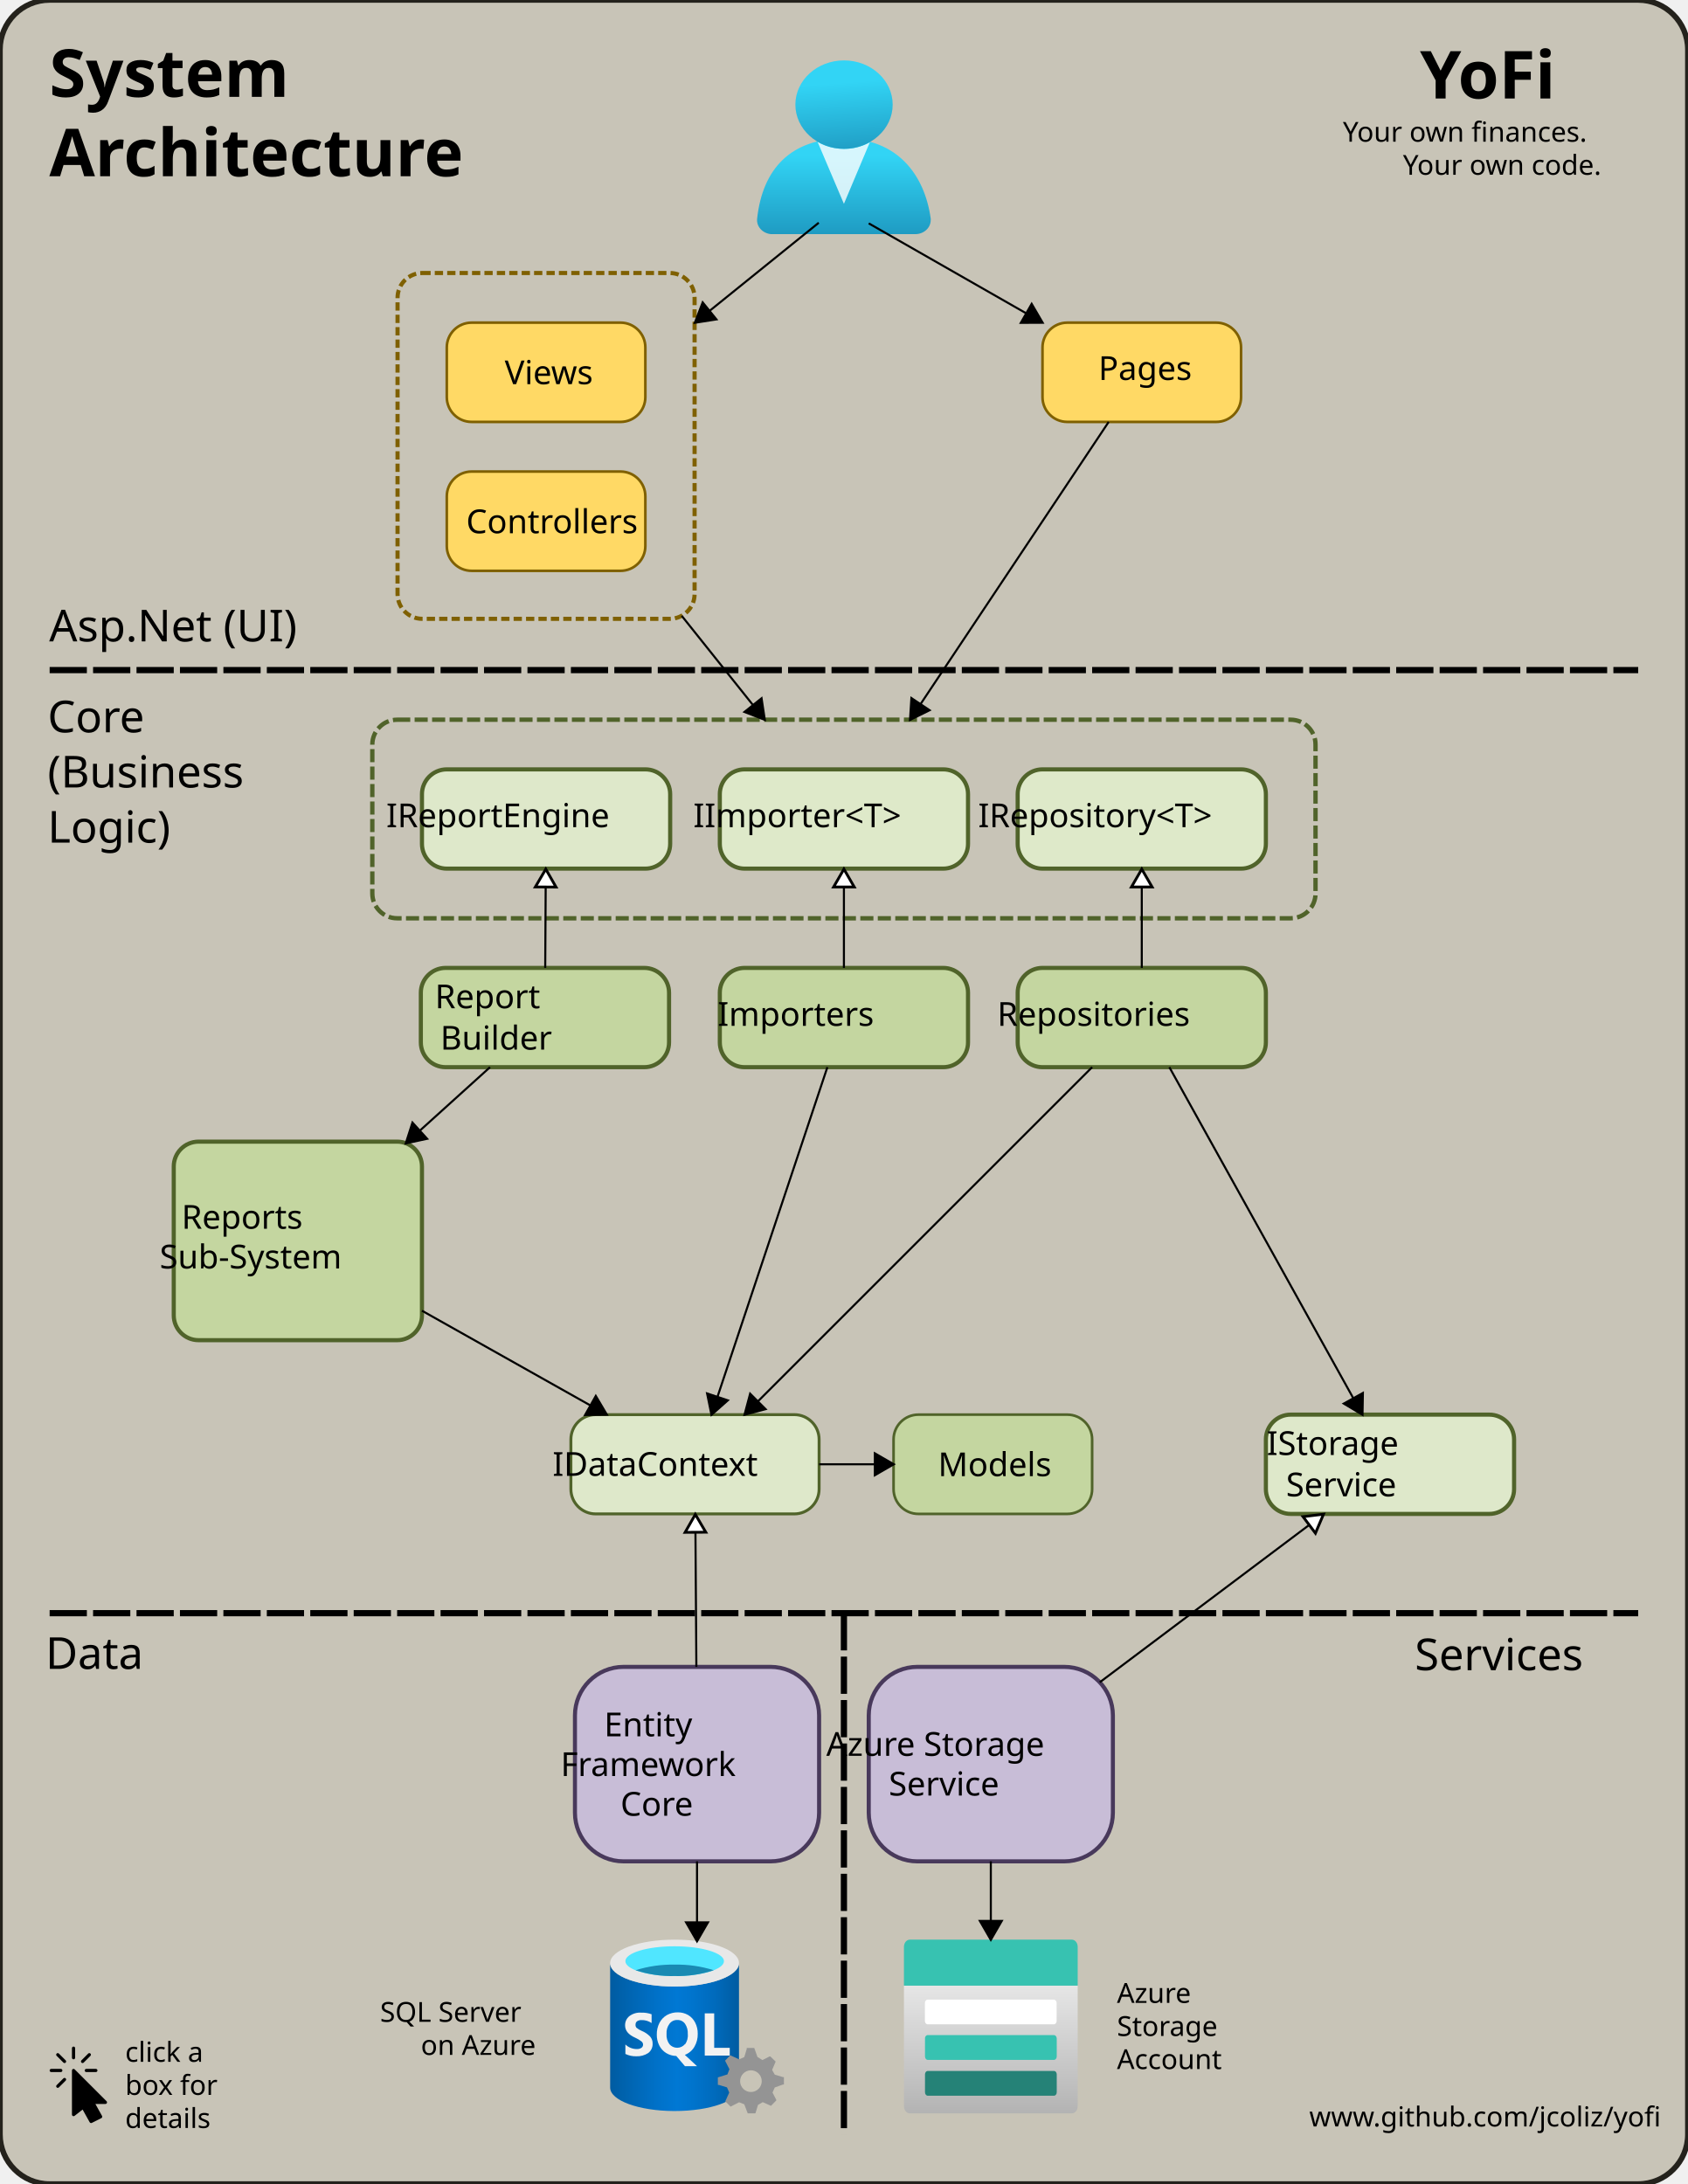
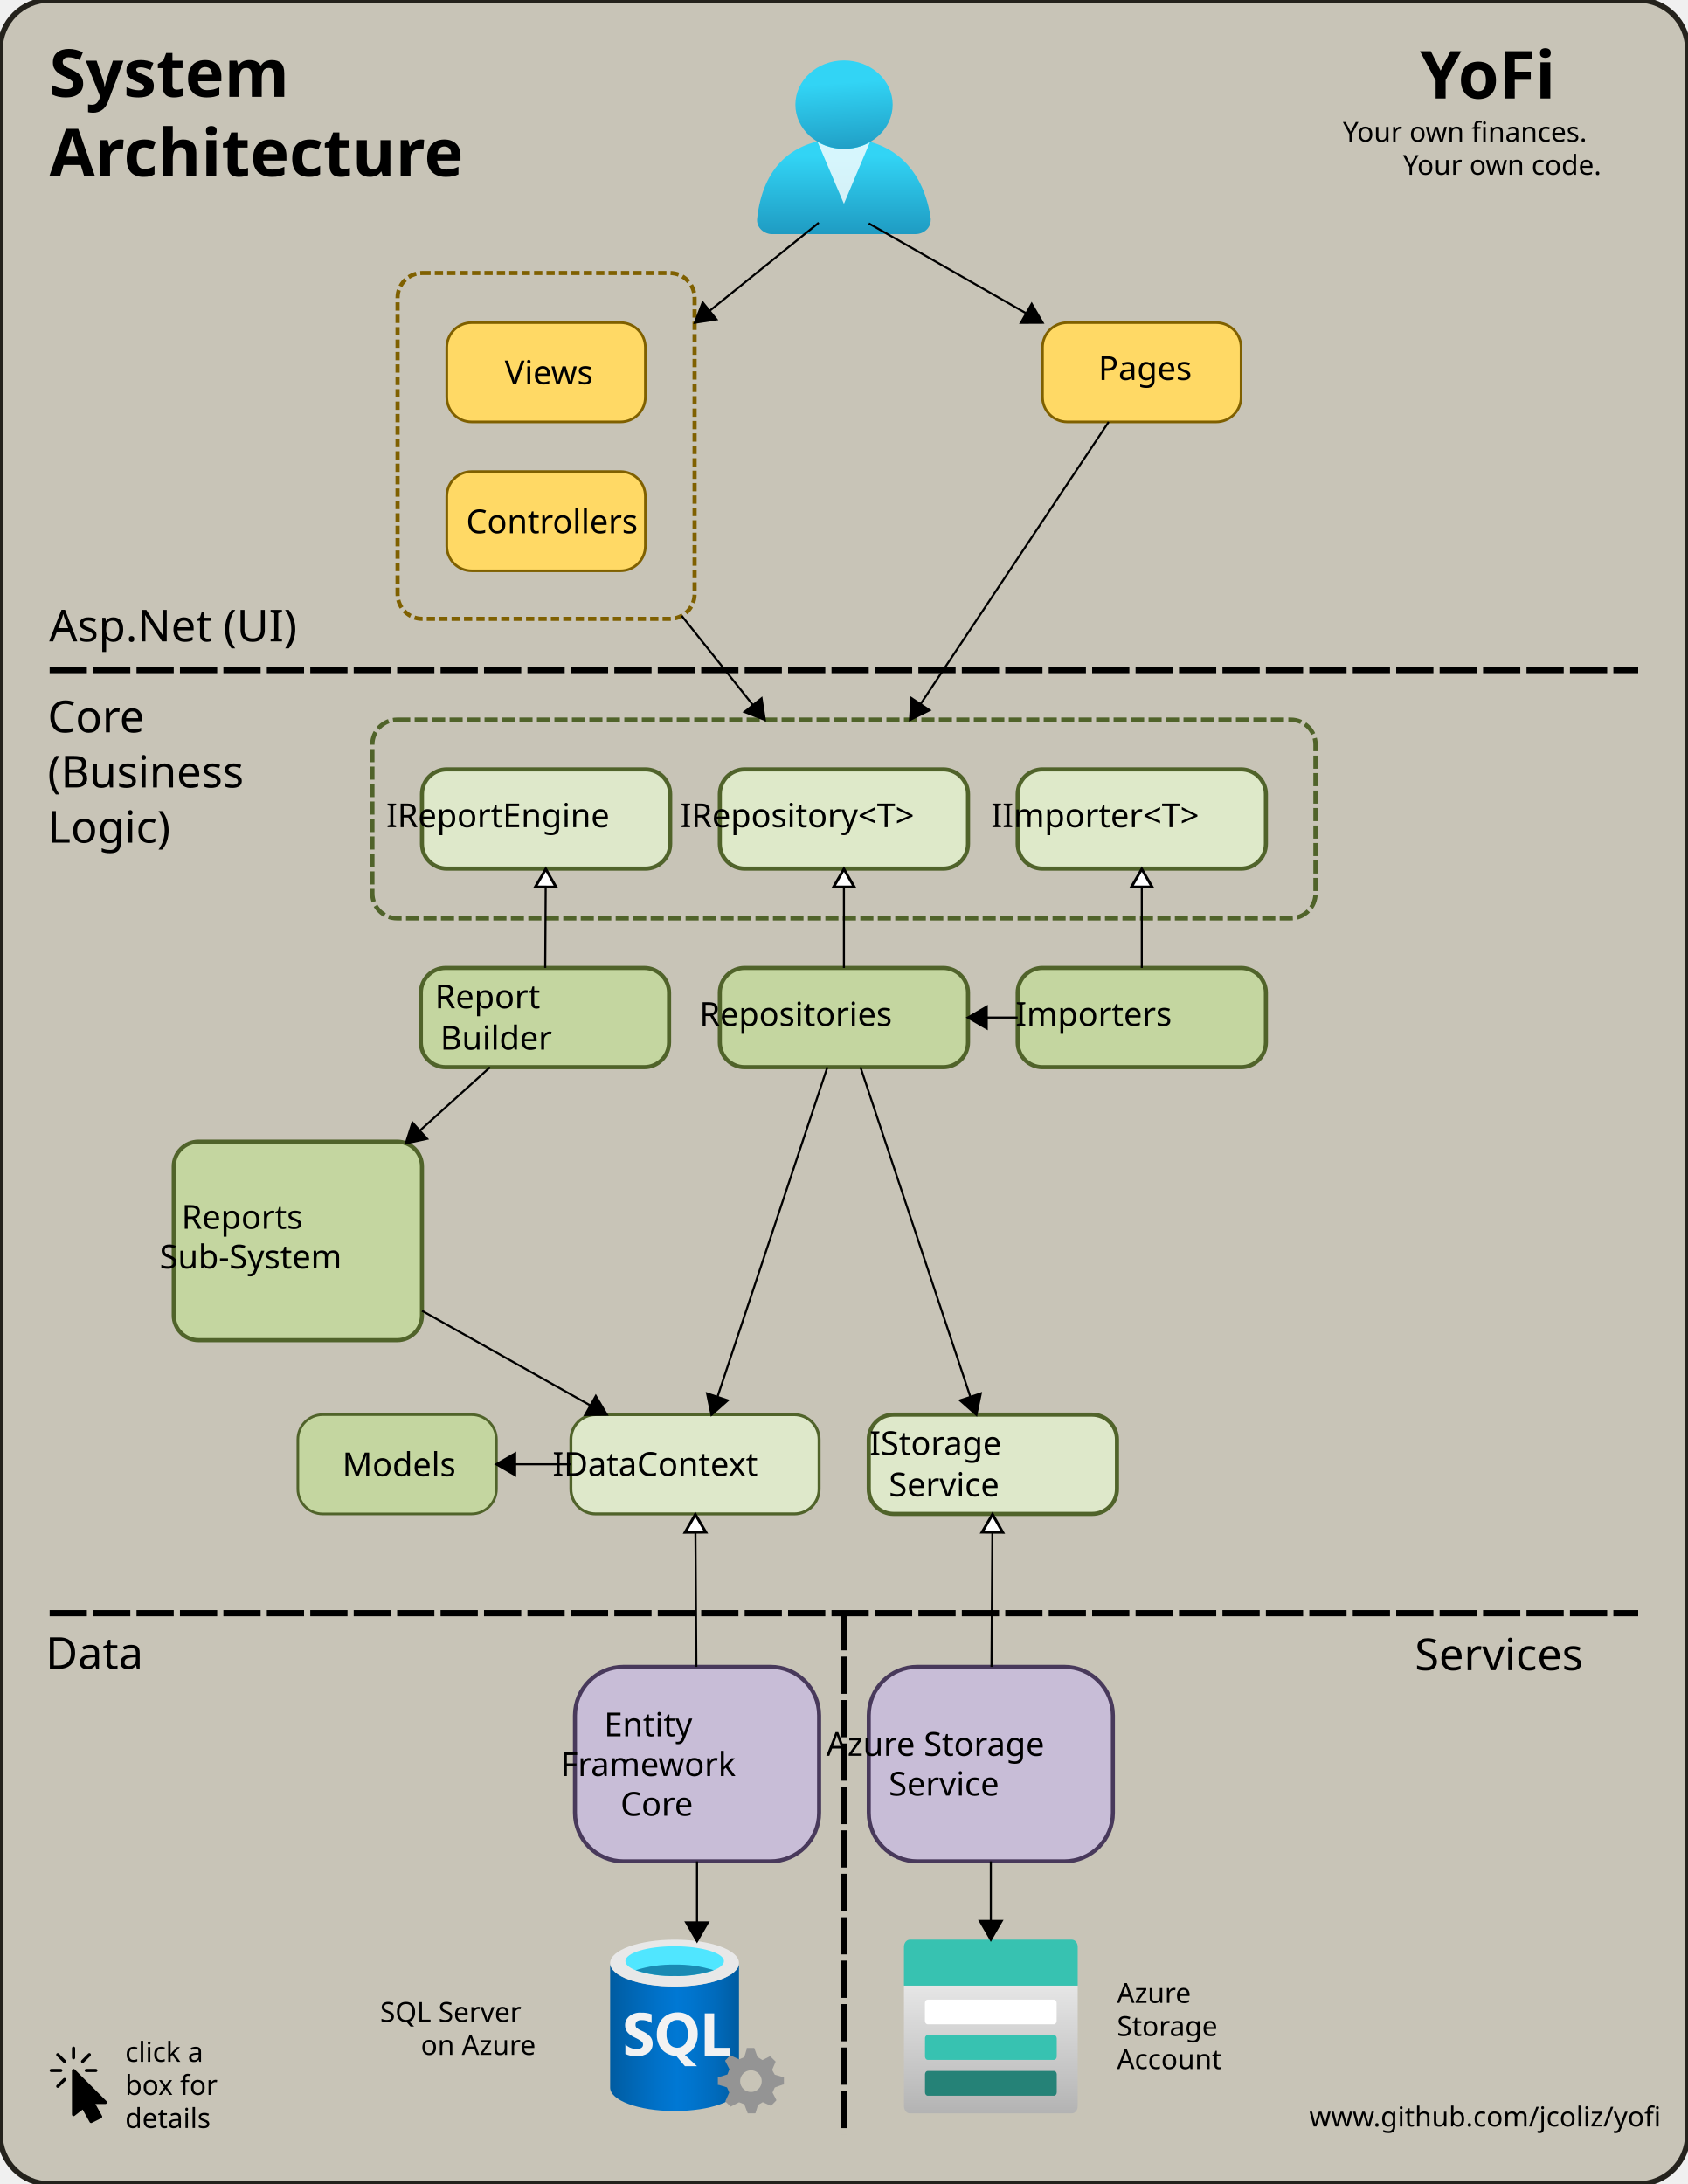
<svg xmlns="http://www.w3.org/2000/svg" xmlns:xlink="http://www.w3.org/1999/xlink" width="8.5in" height="11in" viewBox="0 0 816 1056" version="1.1" id="svg5">
  <defs id="defs2">
    <marker style="overflow:visible" id="Empty" refX="0.0" refY="0.0" orient="auto">
      <path transform="translate(-6,0)" style="fill-rule:nonzero;fill:white;stroke:black;stroke-width:1.0pt" d="M 5.77,0.0 L -2.88,5.0 L -2.88,-5.0 L 5.77,0.0 z " id="path1369" />
    </marker>
    <marker style="overflow:visible" id="Filled" refX="0.0" refY="0.0" orient="auto">
      <path transform="translate(-6,0)" style="fill-rule:nonzero;fill:black;stroke:black;stroke-width:1.0pt" d="M 5.77,0.0 L -2.88,5.0 L -2.88,-5.0 L 5.77,0.0 z " id="path14233" />
    </marker>
    <linearGradient id="b39dcf83-187e-4c64-98df-431bb60809d2" x1="0.5" y1="10.04" x2="13.18" y2="10.04" gradientUnits="userSpaceOnUse">
      <stop offset="0" stop-color="#005ba1" id="stop1956" />
      <stop offset="0.07" stop-color="#0060a9" id="stop1958" />
      <stop offset="0.36" stop-color="#0071c8" id="stop1960" />
      <stop offset="0.52" stop-color="#0078d4" id="stop1962" />
      <stop offset="0.64" stop-color="#0074cd" id="stop1964" />
      <stop offset="0.82" stop-color="#006abb" id="stop1966" />
      <stop offset="1" stop-color="#005ba1" id="stop1968" />
    </linearGradient>
    <linearGradient id="be92901b-ec33-4c65-adf1-9b0eed06d677" x1="9" y1="6.88" x2="9" y2="20.45" gradientUnits="userSpaceOnUse">
      <stop offset="0.22" stop-color="#32d4f5" id="stop2074" />
      <stop offset="1" stop-color="#198ab3" id="stop2076" />
    </linearGradient>
    <linearGradient id="b46fc246-25d8-4398-8779-1042e8cacae7" x1="8.61" y1="-0.4" x2="9.6" y2="11.92" gradientUnits="userSpaceOnUse">
      <stop offset="0.22" stop-color="#32d4f5" id="stop2079" />
      <stop offset="1" stop-color="#198ab3" id="stop2081" />
    </linearGradient>
    <linearGradient id="ad4c4f96-09aa-4f91-ba10-5cb8ad530f74" x1="9" y1="15.83" x2="9" y2="5.79" gradientUnits="userSpaceOnUse">
      <stop offset="0" stop-color="#b3b3b3" id="stop2108" />
      <stop offset="0.26" stop-color="#c1c1c1" id="stop2110" />
      <stop offset="1" stop-color="#e6e6e6" id="stop2112" />
    </linearGradient>
  </defs>
  <g id="layer1">
    <rect style="fill:#c8c4b7;stroke:#24221c;stroke-width:2.667;stroke-miterlimit:1;stroke-dasharray:none" id="rect1162" width="816" height="1056" x="0" y="0" ry="24" />
    <a id="a4199" xlink:href="https://github.com/jcoliz/yofi/tree/master/YoFi.AspNet/Core/Reports" target="_blank" xlink:title="Reports">
      <g id="g41311" transform="translate(-132,432)">
        <g id="g49443">
          <rect style="fill:#c4d6a0;fill-opacity:1;stroke:#50632a;stroke-width:2;stroke-linejoin:round;stroke-miterlimit:4;stroke-dasharray:none;stroke-opacity:1;image-rendering:auto" id="rect17533" width="120" height="96" x="216" y="120" ry="12" />
          <text xml:space="preserve" style="font-size:16px;line-height:1.2;font-family:'Segoe UI';-inkscape-font-specification:'Segoe UI, Normal';font-variant-ligatures:none" x="276.09" y="162.119" id="text30187">
            <tspan x="276.09" y="162.119" id="tspan30193" style="font-size:16px;text-align:center;text-anchor:middle">Reports</tspan>
            <tspan x="276.09" y="181.319" style="font-size:16px;text-align:center;text-anchor:middle" id="tspan47839">Sub-System</tspan>
          </text>
        </g>
      </g>
    </a>
    <a id="a3603" xlink:href="https://github.com/jcoliz/yofi/blob/master/YoFi.AspNet/Core/IDataContext.cs" target="_blank" xlink:title="IDataContext">
      <g id="g2550">
        <rect style="fill:#dee8ca;fill-opacity:1;stroke:#50632a;stroke-width:1.414;stroke-linejoin:round;stroke-miterlimit:4;stroke-dasharray:none;stroke-opacity:1;image-rendering:auto" id="rect33513" width="120" height="48" x="276" y="684" ry="12" />
        <text xml:space="preserve" style="font-size:16px;line-height:1.2;font-family:'Segoe UI';-inkscape-font-specification:'Segoe UI, Normal';font-variant-ligatures:none" x="335.473" y="713.602" id="text36245">
          <tspan x="335.473" y="713.602" id="tspan36247" style="font-size:16px;text-align:center;text-anchor:middle">IDataContext</tspan>
        </text>
      </g>
    </a>
-     <a id="a3801" xlink:href="https://github.com/jcoliz/yofi/tree/master/YoFi.AspNet/Core/Models" target="_blank" xlink:title="Models">
+     <a id="a3801" xlink:href="https://github.com/jcoliz/yofi/tree/master/YoFi.AspNet/Core/Models" target="_blank" xlink:title="Models" transform="translate(-288)">
      <g id="g39917" transform="translate(204,372)">
        <a id="a1084" xlink:title="Models" xlink:href="https://github.com/jcoliz/yofi/tree/master/YoFi.AspNet/Core/Models" target="_blank">
          <g id="g52223">
            <rect style="fill:#c4d6a0;fill-opacity:1;stroke:#50632a;stroke-width:1.265;stroke-linejoin:round;stroke-miterlimit:4;stroke-dasharray:none;stroke-opacity:1;image-rendering:auto" id="rect41161" height="48" x="228" y="312" width="96" ry="12" />
            <text xml:space="preserve" style="font-style:normal;font-variant:normal;font-weight:normal;font-stretch:normal;font-size:16px;line-height:1.2;font-family:'Segoe UI';-inkscape-font-specification:'Segoe UI, Normal';font-variant-ligatures:none;font-variant-caps:normal;font-variant-numeric:normal;font-variant-east-asian:normal" x="249.504" y="341.754" id="text41173">
              <tspan id="tspan41305" x="249.504" y="341.754">Models</tspan>
            </text>
          </g>
        </a>
      </g>
    </a>
-     <a id="a4402" xlink:href="https://github.com/jcoliz/yofi/tree/master/YoFi.AspNet/Core/Repositories" target="_blank" xlink:title="Repositories">
+     <a id="a4402" xlink:href="https://github.com/jcoliz/yofi/tree/master/YoFi.AspNet/Core/Repositories" target="_blank" xlink:title="Repositories" transform="translate(-144)">
      <g id="g3410">
        <rect style="fill:#c4d6a0;fill-opacity:1;stroke:#50632a;stroke-width:2;stroke-miterlimit:1;stroke-dasharray:none;stroke-opacity:1;paint-order:normal" id="rect38438" width="120" height="48" x="492" y="468" ry="12" />
        <g id="g38444" transform="translate(144.2969,228.043)">
          <text xml:space="preserve" style="font-size:16px;line-height:1.25;font-family:'Segoe UI';-inkscape-font-specification:'Segoe UI, Normal';font-variant-ligatures:none" x="407.305" y="267.965" id="text38442">
            <tspan id="tspan38440" x="407.305" y="267.965" style="font-size:16px;text-align:center;text-anchor:middle">Repositories</tspan>
          </text>
        </g>
      </g>
    </a>
-     <a id="a1737" xlink:href="https://github.com/jcoliz/yofi/tree/master/YoFi.AspNet/Core/Importers" target="_blank" xlink:title="Importers">
+     <a id="a1737" xlink:href="https://github.com/jcoliz/yofi/tree/master/YoFi.AspNet/Core/Importers" target="_blank" xlink:title="Importers" transform="translate(144)">
      <g id="g38456" transform="translate(0,228)">
        <rect style="fill:#c4d6a0;fill-opacity:1;stroke:#50632a;stroke-width:2;stroke-miterlimit:3;stroke-dasharray:none;stroke-opacity:1" id="rect38448" width="120" height="48" x="348" y="240" ry="12" />
        <g id="g38454" transform="translate(0.296875,0.04296875)">
          <text xml:space="preserve" style="font-size:16px;line-height:1.25;font-family:'Segoe UI';-inkscape-font-specification:'Segoe UI, Normal';font-variant-ligatures:none" x="407.305" y="267.965" id="text38452">
            <tspan id="tspan38450" x="407.305" y="267.965" style="font-size:16px;text-align:center;text-anchor:middle">Importers</tspan>
          </text>
        </g>
      </g>
    </a>
    <a id="a2160" xlink:href="https://github.com/jcoliz/yofi/blob/master/YoFi.AspNet/Core/Reports/ReportBuilder.cs" target="_blank" xlink:title="ReportBuilder">
      <g id="g46826" transform="translate(-0.54314,516)">
        <rect style="fill:#c4d6a0;fill-opacity:1;stroke:#50632a;stroke-width:2;stroke-miterlimit:3;stroke-dasharray:none;stroke-opacity:1" id="rect38458" width="120" height="48" x="204" y="-48" ry="12" />
        <g id="g38464" transform="translate(-143.9922,-296.457)">
          <text xml:space="preserve" style="font-size:16px;line-height:1.25;font-family:'Segoe UI';-inkscape-font-specification:'Segoe UI, Normal';font-variant-ligatures:none" x="407.305" y="267.965" id="text38462">
            <tspan id="tspan38460" x="407.305" y="267.965" style="font-size:16px;text-align:center;text-anchor:middle">Report</tspan>
            <tspan x="407.305" y="287.965" style="font-size:16px;text-align:center;text-anchor:middle" id="tspan38598">Builder</tspan>
          </text>
        </g>
      </g>
    </a>
    <rect style="fill:none;fill-opacity:1;stroke:#50632a;stroke-width:2.112;stroke-linecap:butt;stroke-miterlimit:3;stroke-dasharray:6.336, 2.112;stroke-dashoffset:0;stroke-opacity:1" id="rect42243" width="456" height="96" x="180" y="348" ry="12" />
    <a id="a3671" xlink:href="https://github.com/jcoliz/yofi/blob/master/YoFi.AspNet/Data/ApplicationDbContext.cs" target="_blank" xlink:title="ApplicationDBContext">
      <g id="g62308" transform="translate(-34.38596,-46.38593)">
        <rect style="fill:#c8bdd7;fill-opacity:1;stroke:#48395b;stroke-width:1.963;stroke-linejoin:round;stroke-miterlimit:4;stroke-dasharray:none;stroke-opacity:1;image-rendering:auto" id="rect44378" height="94.037" x="312.349" y="852.349" width="118.037" ry="23.509" />
        <text xml:space="preserve" style="font-style:normal;font-variant:normal;font-weight:normal;font-stretch:normal;font-size:16px;line-height:1.2;font-family:'Segoe UI';-inkscape-font-specification:'Segoe UI, Normal';font-variant-ligatures:none;font-variant-caps:normal;font-variant-numeric:normal;font-variant-east-asian:normal" x="370.641" y="885.921" id="text44382">
          <tspan id="tspan44380" x="370.641" y="885.921" style="text-align:center;text-anchor:middle">Entity</tspan>
          <tspan x="370.641" y="905.121" id="tspan59261" style="text-align:center;text-anchor:middle">Framework</tspan>
          <tspan x="370.641" y="924.321" id="tspan59263" style="text-align:center;text-anchor:middle">Core</tspan>
        </text>
      </g>
    </a>
    <g id="g2004" transform="matrix(4.912281,0,0,4.929577,292.5255,935.4367)">
      <path d="m 6.84,5.09 c -3.5,0 -6.34,-1 -6.34,-2.3 V 15 c 0,1.26 2.79,2.28 6.25,2.3 h 0.09 c 3.5,0 6.34,-1 6.34,-2.3 V 2.79 c 0,1.27 -2.84,2.3 -6.34,2.3 z" fill="url(#b39dcf83-187e-4c64-98df-431bb60809d2)" id="path1975" style="fill:url(#b39dcf83-187e-4c64-98df-431bb60809d2)" />
      <path d="m 13.18,2.79 c 0,1.27 -2.84,2.3 -6.34,2.3 -3.5,0 -6.34,-1.03 -6.34,-2.3 0,-1.27 2.84,-2.3 6.34,-2.3 3.5,0 6.34,1 6.34,2.3" fill="#e8e8e8" id="path1977" />
      <path d="M 11.7,2.6 C 11.7,3.41 9.52,4.06 6.84,4.06 4.16,4.06 2,3.41 2,2.6 2,1.79 4.16,1.14 6.84,1.14 9.52,1.14 11.7,1.8 11.7,2.6" fill="#50e6ff" id="path1979" />
      <path d="M 6.84,2.94 A 12,12 0 0 0 3,3.49 11.25,11.25 0 0 0 6.85,4.06 11.25,11.25 0 0 0 10.7,3.49 12,12 0 0 0 6.84,2.94 Z" fill="#198ab3" id="path1981" />
      <path d="M 10.74,11.1 V 7.72 H 9.81 v 4.14 h 2.46 V 11.1 Z M 3.59,9.43 A 1.92,1.92 0 0 1 3.08,9.12 0.44,0.44 0 0 1 3,8.8 0.38,0.38 0 0 1 3.16,8.49 0.72,0.72 0 0 1 3.58,8.38 a 1.67,1.67 0 0 1 1,0.29 V 7.81 A 2.67,2.67 0 0 0 3.58,7.65 1.74,1.74 0 0 0 2.38,8 1.13,1.13 0 0 0 1.97,8.9 c 0,0.51 0.32,0.91 1,1.21 A 2.9,2.9 0 0 1 3.58,10.47 0.4,0.4 0 0 1 3.74,10.79 0.38,0.38 0 0 1 3.58,11.1 0.75,0.75 0 0 1 3.13,11.22 1.6,1.6 0 0 1 2,10.77 V 11.7 A 2.29,2.29 0 0 0 3.07,11.93 2,2 0 0 0 4.25,11.61 1.1,1.1 0 0 0 4.68,10.69 1,1 0 0 0 4.43,9.99 2.42,2.42 0 0 0 3.59,9.43 Z M 8.79,11 A 2.4,2.4 0 0 0 9.12,9.73 2.32,2.32 0 0 0 8.87,8.63 1.81,1.81 0 0 0 8.17,7.88 2,2 0 0 0 7.17,7.62 2.18,2.18 0 0 0 6.08,7.89 1.87,1.87 0 0 0 5.35,8.66 2.41,2.41 0 0 0 5.09,9.81 a 2.26,2.26 0 0 0 0.24,1.05 1.83,1.83 0 0 0 0.68,0.75 2,2 0 0 0 1,0.29 l 0.85,1 H 9.05 L 7.85,11.79 A 1.81,1.81 0 0 0 8.79,11 Z M 7.86,10.74 a 1,1 0 0 1 -1.53,0 1.51,1.51 0 0 1 -0.28,-1 1.48,1.48 0 0 1 0.29,-1 0.92,0.92 0 0 1 0.78,-0.37 0.89,0.89 0 0 1 0.75,0.37 1.62,1.62 0 0 1 0.27,1 1.46,1.46 0 0 1 -0.28,1.03 z" fill="#f2f2f2" id="path1983" />
      <path d="m 14.81,17.49 0.24,-0.79 0.47,-0.27 0.81,0.36 0.52,-0.53 V 16.2 l -0.37,-0.71 0.22,-0.5 0.81,-0.29 h 0.09 v -0.73 h -0.1 l -0.8,-0.24 -0.26,-0.46 0.35,-0.82 -0.53,-0.51 H 16.2 L 15.49,12.3 15,12 14.68,11.11 h -0.74 v 0.11 l -0.24,0.79 -0.51,0.22 -0.87,-0.4 -0.51,0.53 0.05,0.1 0.38,0.74 -0.2,0.51 L 11.1,14 v 0.74 h 0.11 l 0.79,0.24 0.22,0.51 -0.39,0.86 0.53,0.52 0.09,-0.05 0.74,-0.38 0.51,0.2 0.34,0.89 h 0.73 z m -1.2,-2.36 a 1.064,1.064 0 1 1 1.49,-1.52 1.064,1.064 0 0 1 -1.49,1.52 z" fill="#949494" id="path1985" />
    </g>
    <g id="g2106" transform="matrix(5.135666,0,0,4.666667,361.779,29.20667)">
      <path d="m 15.72,18 a 1.45,1.45 0 0 0 1.45,-1.45 0.47,0.47 0 0 0 0,-0.17 C 16.59,11.81 14,8.09 9,8.09 c -5,0 -7.66,3.15 -8.17,8.3 A 1.46,1.46 0 0 0 2.14,18 Z" fill="url(#be92901b-ec33-4c65-adf1-9b0eed06d677)" id="path2088" style="fill:url(#be92901b-ec33-4c65-adf1-9b0eed06d677)" />
      <path d="M 9,9.17 A 4.59,4.59 0 0 1 6.52,8.44 L 9,14.86 11.44,8.48 A 4.53,4.53 0 0 1 9,9.17 Z" fill="#ffffff" opacity="0.8" id="path2090" />
      <circle cx="9.01" cy="4.58" r="4.58" fill="url(#b46fc246-25d8-4398-8779-1042e8cacae7)" id="circle2092" style="fill:url(#b46fc246-25d8-4398-8779-1042e8cacae7)" />
    </g>
    <text xml:space="preserve" style="font-size:32px;line-height:1.2;font-family:'Segoe UI';-inkscape-font-specification:'Segoe UI, Normal';font-variant-ligatures:none" x="23.844" y="46.823" id="text6317">
      <tspan id="tspan6315" x="23.844" y="46.823" style="font-style:normal;font-variant:normal;font-weight:bold;font-stretch:normal;font-size:32px;font-family:'Segoe UI';-inkscape-font-specification:'Segoe UI Bold'">System</tspan>
      <tspan x="23.844" y="85.223" id="tspan6319" style="font-style:normal;font-variant:normal;font-weight:bold;font-stretch:normal;font-size:32px;font-family:'Segoe UI';-inkscape-font-specification:'Segoe UI Bold'">Architecture</tspan>
    </text>
    <text xml:space="preserve" style="font-size:32px;line-height:1.2;font-family:'Segoe UI';-inkscape-font-specification:'Segoe UI, Normal';font-variant-ligatures:none" x="793.604" y="47.609" id="text17681">
      <tspan id="tspan17679" x="793.604" y="47.609" style="font-style:normal;font-variant:normal;font-weight:bold;font-stretch:normal;font-size:32px;font-family:'Segoe UI';-inkscape-font-specification:'Segoe UI Bold';text-align:end;text-anchor:end">YoFi</tspan>
    </text>
    <a id="a2803" xlink:href="https://github.com/jcoliz/yofi/tree/master/YoFi.AspNet/Pages" target="_blank" xlink:title="Pages">
      <g id="g36626" transform="translate(5e-6,-12)">
        <rect style="fill:#ffd965;fill-opacity:1;stroke:#7f6000;stroke-width:1.265;stroke-linejoin:round;stroke-miterlimit:4;stroke-dasharray:none;stroke-opacity:1;image-rendering:auto" id="rect21314" height="48" x="504" y="168" width="96" ry="12" />
        <text xml:space="preserve" style="font-style:normal;font-variant:normal;font-weight:normal;font-stretch:normal;font-size:16px;line-height:1.2;font-family:'Segoe UI';-inkscape-font-specification:'Segoe UI, Normal';font-variant-ligatures:none;font-variant-caps:normal;font-variant-numeric:normal;font-variant-east-asian:normal" x="531.035" y="195.719" id="text21265-6">
          <tspan id="tspan21263-7" x="531.035" y="195.719">Pages</tspan>
        </text>
      </g>
    </a>
-     <a id="a1526" xlink:href="https://github.com/jcoliz/yofi/blob/master/YoFi.AspNet/Core/IStorageService.cs" target="_blank" xlink:title="IStorageService">
+     <a id="a1526" xlink:href="https://github.com/jcoliz/yofi/blob/master/YoFi.AspNet/Core/IStorageService.cs" target="_blank" xlink:title="IStorageService" transform="translate(-192)">
      <g id="g1115">
        <rect style="fill:#dee8ca;fill-opacity:1;stroke:#50632a;stroke-width:2;stroke-miterlimit:3;stroke-dasharray:none;stroke-opacity:1" id="rect49832" width="120" height="48" x="612" y="684" ry="12" />
        <g id="g49840" transform="translate(264.0078,435.543)">
          <text xml:space="preserve" style="font-size:16px;line-height:1.25;font-family:'Segoe UI';-inkscape-font-specification:'Segoe UI, Normal';font-variant-ligatures:none" x="407.305" y="267.965" id="text49838">
            <tspan x="407.305" y="267.965" style="font-size:16px;text-align:center;text-anchor:middle" id="tspan49836">IStorage</tspan>
            <tspan x="407.305" y="287.965" style="font-size:16px;text-align:center;text-anchor:middle" id="tspan56932">Service</tspan>
          </text>
        </g>
      </g>
    </a>
    <g id="g2141" transform="matrix(4.941177,0,0,6.144843,434.5478,924.5179)">
      <path d="m 0.5,5.79 h 17 v 9.48 a 0.57,0.57 0 0 1 -0.57,0.57 H 1.07 A 0.57,0.57 0 0 1 0.5,15.27 Z" fill="url(#ad4c4f96-09aa-4f91-ba10-5cb8ad530f74)" id="path2119" style="fill:url(#ad4c4f96-09aa-4f91-ba10-5cb8ad530f74)" />
      <path d="M 1.07,2.17 H 16.93 A 0.57,0.57 0 0 1 17.5,2.74 V 5.79 H 0.5 V 2.73 A 0.57,0.57 0 0 1 1.07,2.17 Z" fill="#37c2b1" id="path2121" />
      <path d="m 2.81,6.89 h 12.37 a 0.27,0.27 0 0 1 0.26,0.27 v 1.4 A 0.27,0.27 0 0 1 15.18,8.83 H 2.81 A 0.27,0.27 0 0 1 2.55,8.56 V 7.16 A 0.27,0.27 0 0 1 2.81,6.89 Z" fill="#ffffff" id="path2123" />
      <path d="m 2.82,9.68 h 12.37 a 0.27,0.27 0 0 1 0.26,0.27 v 1.41 a 0.27,0.27 0 0 1 -0.26,0.27 H 2.82 A 0.27,0.27 0 0 1 2.56,11.36 V 10 A 0.27,0.27 0 0 1 2.82,9.68 Z" fill="#37c2b1" id="path2125" />
      <path d="m 2.82,12.5 h 12.37 a 0.27,0.27 0 0 1 0.26,0.27 v 1.41 a 0.27,0.27 0 0 1 -0.26,0.27 H 2.82 A 0.27,0.27 0 0 1 2.56,14.18 V 12.77 A 0.27,0.27 0 0 1 2.82,12.5 Z" fill="#258277" id="path2127" />
    </g>
    <a id="a3451" xlink:href="https://github.com/jcoliz/yofi/blob/master/YoFi.AspNet/Services/AzureStorageService.cs" target="_blank" xlink:title="AzureStorageService">
      <g id="g62320" transform="translate(107.6509,-46.38593)">
        <g id="g65519">
          <rect style="fill:#c8bdd7;fill-opacity:1;stroke:#48395b;stroke-width:1.963;stroke-linejoin:round;stroke-miterlimit:4;stroke-dasharray:none;stroke-opacity:1;image-rendering:auto" id="rect62310" height="94.037" x="312.349" y="852.349" width="118.037" ry="23.509" />
          <text xml:space="preserve" style="font-style:normal;font-variant:normal;font-weight:normal;font-stretch:normal;font-size:16px;line-height:1.2;font-family:'Segoe UI';-inkscape-font-specification:'Segoe UI, Normal';font-variant-ligatures:none;font-variant-caps:normal;font-variant-numeric:normal;font-variant-east-asian:normal" x="371.602" y="895.369" id="text62318">
            <tspan x="371.602" y="895.369" id="tspan62316" style="text-align:center;text-anchor:middle">Azure Storage</tspan>
            <tspan x="371.602" y="914.569" style="text-align:center;text-anchor:middle" id="tspan63213">Service</tspan>
          </text>
        </g>
      </g>
    </a>
    <g id="g97786" transform="translate(-12,-48)">
      <a id="a3234" xlink:href="https://github.com/jcoliz/yofi/tree/master/YoFi.AspNet/Views" target="_blank" xlink:title="Views">
        <g id="g36631" transform="translate(12,36)">
          <rect style="fill:#ffd965;fill-opacity:1;stroke:#7f6000;stroke-width:1.265;stroke-linejoin:round;stroke-miterlimit:4;stroke-dasharray:none;stroke-opacity:1;image-rendering:auto" id="rect21261" height="48" x="216" y="168" width="96" ry="12" />
          <text xml:space="preserve" style="font-style:normal;font-variant:normal;font-weight:normal;font-stretch:normal;font-size:16px;line-height:1.2;font-family:'Segoe UI';-inkscape-font-specification:'Segoe UI, Normal';font-variant-ligatures:none;font-variant-caps:normal;font-variant-numeric:normal;font-variant-east-asian:normal" x="244" y="197.754" id="text21265">
            <tspan id="tspan21263" x="244" y="197.754">Views</tspan>
          </text>
        </g>
      </a>
      <a id="a3018" xlink:href="https://github.com/jcoliz/yofi/tree/master/YoFi.AspNet/Controllers" target="_blank" xlink:title="Controllers">
        <g id="g36636" transform="translate(12,36)">
          <rect style="fill:#ffd965;fill-opacity:1;stroke:#7f6000;stroke-width:1.265;stroke-linejoin:round;stroke-miterlimit:4;stroke-dasharray:none;stroke-opacity:1;image-rendering:auto" id="rect21308" height="48" x="216" y="240" width="96" ry="12" />
          <text xml:space="preserve" style="font-style:normal;font-variant:normal;font-weight:normal;font-stretch:normal;font-size:16px;line-height:1.2;font-family:'Segoe UI';-inkscape-font-specification:'Segoe UI, Normal';font-variant-ligatures:none;font-variant-caps:normal;font-variant-numeric:normal;font-variant-east-asian:normal" x="225.387" y="269.828" id="text21312">
            <tspan id="tspan21310" x="225.387" y="269.828">Controllers</tspan>
          </text>
        </g>
      </a>
      <rect style="fill:none;fill-opacity:1;stroke:#7f6000;stroke-width:2;stroke-linejoin:round;stroke-miterlimit:4;stroke-dasharray:4, 2;stroke-dashoffset:0;stroke-opacity:1;image-rendering:auto" id="rect21308-1" height="167.215" x="204.197" y="180" width="143.608" ry="12" />
    </g>
    <path style="fill:none;stroke:#000000;stroke-width:3;stroke-linecap:butt;stroke-linejoin:miter;stroke-miterlimit:4;stroke-dasharray:18, 3;stroke-dashoffset:0;stroke-opacity:1" d="M 24,324 H 792" id="path74220" />
    <path style="fill:none;stroke:#000000;stroke-width:3;stroke-linecap:butt;stroke-linejoin:miter;stroke-miterlimit:4;stroke-dasharray:18,3;stroke-dashoffset:0;stroke-opacity:1" d="M 24,780 H 792" id="path74400" />
    <path style="fill:none;stroke:#000000;stroke-width:3;stroke-linecap:butt;stroke-linejoin:miter;stroke-miterlimit:4;stroke-dasharray:18,3;stroke-dashoffset:0;stroke-opacity:1" d="m 408,780 v 252" id="path74400-3" />
    <text xml:space="preserve" style="font-size:21.335px;line-height:1.25;font-family:'Segoe UI';-inkscape-font-specification:'Segoe UI, Normal';font-variant-ligatures:none;stroke-width:1" x="23.769" y="310.158" id="text80498" transform="scale(1.000067,0.9999328)">
      <tspan id="tspan80496" x="23.769" y="310.158" style="font-size:21.335px;stroke-width:1">Asp.Net (UI)</tspan>
    </text>
    <text xml:space="preserve" style="font-size:21.335px;line-height:1.25;font-family:'Segoe UI';-inkscape-font-specification:'Segoe UI, Normal';font-variant-ligatures:none;stroke-width:1" x="23.019" y="354.117" id="text84068" transform="scale(1.000067,0.9999328)">
      <tspan id="tspan84066" x="23.019" y="354.117" style="font-size:21.335px;stroke-width:1">Core</tspan>
      <tspan x="23.019" y="380.786" style="font-size:21.335px;stroke-width:1" id="tspan2083">(Business</tspan>
      <tspan x="23.019" y="407.454" style="font-size:21.335px;stroke-width:1" id="tspan2085">Logic)</tspan>
    </text>
    <text xml:space="preserve" style="font-size:21.335px;line-height:1.25;font-family:'Segoe UI';-inkscape-font-specification:'Segoe UI, Normal';font-variant-ligatures:none;stroke-width:1" x="22.04" y="806.992" id="text84068-8" transform="scale(1.000067,0.9999328)">
      <tspan id="tspan84066-7" x="22.04" y="806.992" style="font-size:21.335px;stroke-width:1">Data</tspan>
    </text>
    <text xml:space="preserve" style="font-size:21.335px;line-height:1.25;font-family:'Segoe UI';-inkscape-font-specification:'Segoe UI, Normal';font-variant-ligatures:none;stroke-width:1" x="793.066" y="807.617" id="text84068-8-9" transform="scale(1.000067,0.9999328)">
      <tspan id="tspan84066-7-9" x="793.066" y="807.617" style="font-size:21.335px;text-align:end;text-anchor:end;stroke-width:1">Services</tspan>
    </text>
    <path style="fill:none;fill-rule:evenodd;stroke:#000000;stroke-width:1;stroke-linecap:butt;stroke-linejoin:miter;stroke-miterlimit:4;stroke-dasharray:none;stroke-opacity:1;marker-end:url(#Filled)" d="M 395.828,107.702 336,156" id="path1071" />
    <path style="fill:none;fill-rule:evenodd;stroke:#000000;stroke-width:1;stroke-linecap:butt;stroke-linejoin:miter;stroke-miterlimit:4;stroke-dasharray:none;stroke-opacity:1;marker-end:url(#Filled)" d="m 420,108 84,48" id="path1444" />
    <text xml:space="preserve" style="font-size:13.333px;line-height:1.2;font-family:'Segoe UI';-inkscape-font-specification:'Segoe UI, Normal';font-variant-ligatures:none;text-align:end;text-anchor:end" x="791.5" y="68.5" id="text4438">
      <tspan id="tspan4436" x="791.5" y="68.5" style="font-size:13.333px">Your own finances.</tspan>
      <tspan x="791.5" y="84.5" id="tspan4440" style="font-size:13.333px">Your own code.</tspan>
    </text>
    <text xml:space="preserve" style="font-size:13.333px;line-height:1.2;font-family:'Segoe UI';-inkscape-font-specification:'Segoe UI, Normal';font-variant-ligatures:none;text-align:end;text-anchor:end" x="632.993" y="1028.181" id="text11956">
      <tspan x="632.993" y="1028.181" style="text-align:start;text-anchor:start" id="tspan16170">www.github.com/jcoliz/yofi</tspan>
    </text>
    <a id="a1948" xlink:href="https://github.com/jcoliz/yofi/blob/master/YoFi.AspNet/Core/Reports/IReportEngine.cs" target="_blank" xlink:title="IReportEngine">
      <g id="g5962">
        <rect style="fill:#dee8ca;fill-opacity:1;stroke:#50632a;stroke-width:2;stroke-miterlimit:3;stroke-dasharray:none;stroke-opacity:1" id="rect3067" width="120" height="48" x="204" y="372" ry="12" />
        <g id="g3075" transform="translate(-143.7188,132)">
          <text xml:space="preserve" style="font-size:16px;line-height:1.25;font-family:'Segoe UI';-inkscape-font-specification:'Segoe UI, Normal';font-variant-ligatures:none" x="407.305" y="267.965" id="text3073">
            <tspan x="407.305" y="267.965" style="font-size:16px;text-align:center;text-anchor:middle" id="tspan3071">IReportEngine</tspan>
          </text>
        </g>
      </g>
    </a>
-     <a id="a2588" xlink:href="https://github.com/jcoliz/yofi/blob/master/YoFi.AspNet/Core/Repositories/IRepository.cs" target="_blank" xlink:title="IRepository(T)">
+     <a id="a2588" xlink:href="https://github.com/jcoliz/yofi/blob/master/YoFi.AspNet/Core/Repositories/IRepository.cs" target="_blank" xlink:title="IRepository(T)" transform="translate(-144)">
      <g id="g5453">
        <rect style="fill:#dee9c9;fill-opacity:1;stroke:#50632a;stroke-width:2;stroke-miterlimit:3;stroke-dasharray:none;stroke-opacity:1" id="rect3561" width="120" height="48" x="492" y="372" ry="12" />
        <g id="g3567" transform="translate(145.0117,132)">
          <text xml:space="preserve" style="font-size:16px;line-height:1.25;font-family:'Segoe UI';-inkscape-font-specification:'Segoe UI, Normal';font-variant-ligatures:none" x="407.305" y="267.965" id="text3565">
            <tspan x="407.305" y="267.965" style="font-size:16px;text-align:center;text-anchor:middle" id="tspan3563">IRepository&lt;T&gt;</tspan>
          </text>
        </g>
      </g>
    </a>
-     <a id="a2374" xlink:href="https://github.com/jcoliz/yofi/blob/master/YoFi.AspNet/Core/Importers/IImporter.cs" target="_blank" xlink:title="IImporter(T)">
+     <a id="a2374" xlink:href="https://github.com/jcoliz/yofi/blob/master/YoFi.AspNet/Core/Importers/IImporter.cs" target="_blank" xlink:title="IImporter(T)" transform="translate(144)">
      <g id="g5956">
        <rect style="fill:#dee9c9;fill-opacity:1;stroke:#50632a;stroke-width:2;stroke-miterlimit:3;stroke-dasharray:none;stroke-opacity:1" id="rect7439" width="120" height="48" x="348" y="372" ry="12" />
        <g id="g7445" transform="translate(1.011719,132)">
          <text xml:space="preserve" style="font-size:16px;line-height:1.25;font-family:'Segoe UI';-inkscape-font-specification:'Segoe UI, Normal';font-variant-ligatures:none" x="407.305" y="267.965" id="text7443">
            <tspan x="407.305" y="267.965" style="font-size:16px;text-align:center;text-anchor:middle" id="tspan7441">IImporter&lt;T&gt;</tspan>
          </text>
        </g>
      </g>
    </a>
    <text xml:space="preserve" style="font-size:13.333px;line-height:1.2;font-family:'Segoe UI';-inkscape-font-specification:'Segoe UI, Normal';font-variant-ligatures:none;text-align:end;text-anchor:end" x="276.349" y="977.581" id="text24864">
      <tspan id="tspan24862" x="276.349" y="977.581">SQL Server</tspan>
      <tspan x="276.349" y="993.581" id="tspan24866">on Azure</tspan>
    </text>
    <text xml:space="preserve" style="font-size:13.333px;line-height:1.2;font-family:'Segoe UI';-inkscape-font-specification:'Segoe UI, Normal';font-variant-ligatures:none" x="540" y="968.418" id="text30318">
      <tspan id="tspan30316" x="540" y="968.418">Azure</tspan>
      <tspan x="540" y="984.418" id="tspan30320">Storage</tspan>
      <tspan x="540" y="1000.418" id="tspan30322">Account</tspan>
    </text>
    <path style="fill:none;fill-rule:evenodd;stroke:#000000;stroke-width:1;stroke-linecap:butt;stroke-linejoin:miter;stroke-miterlimit:4;stroke-dasharray:none;stroke-opacity:1;marker-end:url(#Filled)" d="M 204,633.75 293.333,684" id="path1566" />
    <path style="fill:none;fill-rule:evenodd;stroke:#000000;stroke-width:1px;stroke-linecap:butt;stroke-linejoin:miter;stroke-opacity:1;marker-end:url(#Filled)" d="m 236.911,516 -40.667,36.767" id="path2011" />
-     <path style="fill:none;fill-rule:evenodd;stroke:#000000;stroke-width:1;stroke-linecap:butt;stroke-linejoin:miter;stroke-miterlimit:4;stroke-dasharray:none;stroke-opacity:1;marker-end:url(#Filled)" d="M 400,516 344,684" id="path2195" />
-     <path style="fill:none;fill-rule:evenodd;stroke:#000000;stroke-width:1px;stroke-linecap:butt;stroke-linejoin:miter;stroke-opacity:1;marker-end:url(#Filled)" d="m 565.333,516 93.333,168" id="path4789" />
-     <path style="fill:none;fill-rule:evenodd;stroke:#000000;stroke-width:1px;stroke-linecap:butt;stroke-linejoin:miter;stroke-opacity:1;marker-end:url(#Empty)" d="M 552,468 V 420" id="path5673" />
-     <path style="fill:none;fill-rule:evenodd;stroke:#000000;stroke-width:1px;stroke-linecap:butt;stroke-linejoin:miter;stroke-opacity:1;marker-end:url(#Empty)" d="M 408,468 V 420" id="path6146" />
+     <path style="fill:none;fill-rule:evenodd;stroke:#000000;stroke-width:1px;stroke-linecap:butt;stroke-linejoin:miter;stroke-opacity:1;marker-end:url(#Empty)" d="M 408,468 V 420" id="path5673" />
+     <path style="fill:none;fill-rule:evenodd;stroke:#000000;stroke-width:1px;stroke-linecap:butt;stroke-linejoin:miter;stroke-opacity:1;marker-end:url(#Empty)" d="M 552,468 V 420" id="path6146" />
    <path style="fill:none;fill-rule:evenodd;stroke:#000000;stroke-width:1px;stroke-linecap:butt;stroke-linejoin:miter;stroke-opacity:1;marker-end:url(#Empty)" d="m 263.593,468 0.272,-48" id="path6148" />
    <path style="fill:none;fill-rule:evenodd;stroke:#000000;stroke-width:1px;stroke-linecap:butt;stroke-linejoin:miter;stroke-opacity:1;marker-end:url(#Filled)" d="M 536.001,204 440.008,348" id="path6568" />
    <path style="fill:none;fill-rule:evenodd;stroke:#000000;stroke-width:1px;stroke-linecap:butt;stroke-linejoin:miter;stroke-opacity:1;marker-end:url(#Filled)" d="M 329.574,297.749 369.691,348" id="path7226" />
    <path style="fill:none;fill-rule:evenodd;stroke:#000000;stroke-width:1px;stroke-linecap:butt;stroke-linejoin:miter;stroke-opacity:1;marker-end:url(#Empty)" d="M 336.663,805.963 336.162,732" id="path7787" />
-     <path style="fill:none;fill-rule:evenodd;stroke:#000000;stroke-width:1px;stroke-linecap:butt;stroke-linejoin:miter;stroke-opacity:1;marker-end:url(#Filled)" d="m 396,708 h 36" id="path7789" />
-     <path style="fill:none;fill-rule:evenodd;stroke:#000000;stroke-width:1px;stroke-linecap:butt;stroke-linejoin:miter;stroke-opacity:1;marker-end:url(#Empty)" d="M 531.71,813.396 640.054,732" id="path7791" />
+     <path style="fill:none;fill-rule:evenodd;stroke:#000000;stroke-width:1px;stroke-linecap:butt;stroke-linejoin:miter;stroke-opacity:1;marker-end:url(#Filled)" d="M 276,708 H 240" id="path7789" />
    <path style="fill:none;fill-rule:evenodd;stroke:#000000;stroke-width:1px;stroke-linecap:butt;stroke-linejoin:miter;stroke-opacity:1;marker-end:url(#Filled)" d="m 479.018,900 0,37.852" id="path8380" />
    <path style="fill:none;fill-rule:evenodd;stroke:#000000;stroke-width:1px;stroke-linecap:butt;stroke-linejoin:miter;stroke-opacity:1;marker-end:url(#Filled)" d="m 336.982,900 0,38.544" id="path8767" />
    <g id="g7789" transform="translate(-8.05574)">
      <text xml:space="preserve" style="font-size:13.333px;line-height:1.2;font-family:'Segoe UI';-inkscape-font-specification:'Segoe UI, Normal';font-variant-ligatures:none;text-align:end;text-anchor:end" x="68.576" y="996.904" id="text11956-2">
        <tspan x="68.576" y="996.904" style="text-align:start;text-anchor:start" id="tspan4942">click a</tspan>
        <tspan x="68.576" y="1012.904" style="text-align:start;text-anchor:start" id="tspan6200">box for</tspan>
        <tspan x="68.576" y="1028.904" style="text-align:start;text-anchor:start" id="tspan6202">details</tspan>
      </text>
      <g id="g4159" transform="translate(-111.1028,717.1081)">
        <g id="g4131" transform="matrix(1.541103,0,0,1.541103,138.5352,272.4459)">
          <path d="m 20.854,17.147 -10,-10 C 10.71,7.004 10.496,6.961 10.309,7.039 10.122,7.116 10,7.299 10,7.501 v 13.846 c 0,0.191 0.109,0.366 0.281,0.449 0.172,0.084 0.377,0.063 0.526,-0.055 l 2.539,-1.985 2.216,3.988 c 0.092,0.164 0.262,0.257 0.438,0.257 0.075,0 0.152,-0.017 0.224,-0.053 l 3,-1.5 c 0.122,-0.061 0.214,-0.169 0.254,-0.299 0.04,-0.13 0.025,-0.271 -0.04,-0.391 L 17.35,18.001 h 3.15 c 0.202,0 0.385,-0.122 0.462,-0.309 0.077,-0.187 0.034,-0.401 -0.108,-0.545 z" id="path4105" />
          <g id="g4109">
            <path d="m 10.5,3.999 c -0.276,0 -0.5,-0.224 -0.5,-0.5 v -3 c 0,-0.276 0.224,-0.5 0.5,-0.5 0.276,0 0.5,0.224 0.5,0.5 v 3 c 0,0.276 -0.224,0.5 -0.5,0.5 z" id="path4107" />
          </g>
          <g id="g4113">
            <path d="m 6.5,7.999 h -3 C 3.224,7.999 3,7.775 3,7.499 3,7.223 3.224,6.999 3.5,6.999 h 3 c 0.276,0 0.5,0.224 0.5,0.5 0,0.276 -0.224,0.5 -0.5,0.5 z" id="path4111" />
          </g>
          <g id="g4117">
            <path d="m 17.5,7.999 h -3 c -0.276,0 -0.5,-0.224 -0.5,-0.5 0,-0.276 0.224,-0.5 0.5,-0.5 h 3 c 0.276,0 0.5,0.224 0.5,0.5 0,0.276 -0.224,0.5 -0.5,0.5 z" id="path4115" />
          </g>
          <g id="g4121">
            <path d="M 7.672,5.17 C 7.544,5.17 7.416,5.121 7.318,5.024 L 5.196,2.903 c -0.195,-0.195 -0.195,-0.512 0,-0.707 0.195,-0.195 0.512,-0.195 0.707,0 L 8.025,4.317 C 8.22,4.512 8.22,4.829 8.025,5.024 7.928,5.122 7.8,5.17 7.672,5.17 Z" id="path4119" />
          </g>
          <g id="g4125">
            <path d="m 5.55,12.949 c -0.128,0 -0.256,-0.049 -0.354,-0.146 -0.195,-0.195 -0.195,-0.512 0,-0.707 L 7.318,9.975 c 0.195,-0.195 0.512,-0.195 0.707,0 0.195,0.195 0.195,0.512 0,0.707 L 5.903,12.803 C 5.806,12.9 5.678,12.949 5.55,12.949 Z" id="path4123" />
          </g>
          <g id="g4129">
            <path d="m 13.328,5.17 c -0.128,0 -0.256,-0.049 -0.354,-0.146 -0.195,-0.195 -0.195,-0.512 0,-0.707 L 15.096,2.196 C 15.292,2 15.609,2 15.804,2.196 c 0.195,0.196 0.195,0.512 0,0.707 L 13.682,5.024 C 13.584,5.122 13.456,5.17 13.328,5.17 Z" id="path4127" />
          </g>
        </g>
      </g>
    </g>
-     <path style="fill:none;fill-rule:evenodd;stroke:#000000;stroke-width:1px;stroke-linecap:butt;stroke-linejoin:miter;stroke-opacity:1;marker-end:url(#Filled)" d="M 528,516 360,684" id="path10499" />
+     <path style="fill:none;fill-rule:evenodd;stroke:#000000;stroke-width:1px;stroke-linecap:butt;stroke-linejoin:miter;stroke-opacity:1;marker-end:url(#Filled)" d="M 400,516 344,684" id="path10499" />
+     <path style="fill:none;fill-rule:evenodd;stroke:#000000;stroke-width:1px;stroke-linecap:butt;stroke-linejoin:miter;stroke-opacity:1;marker-end:url(#Empty)" d="M 479.337,805.963 479.838,732" id="path1299" />
+     <path style="fill:none;fill-rule:evenodd;stroke:#000000;stroke-width:1px;stroke-linecap:butt;stroke-linejoin:miter;stroke-opacity:1;marker-end:url(#Filled)" d="m 416,516 56,168" id="path1325" />
+     <path style="fill:none;fill-rule:evenodd;stroke:#000000;stroke-width:1px;stroke-linecap:butt;stroke-linejoin:miter;stroke-opacity:1;marker-end:url(#Filled)" d="m 492,492 -24,0" id="path1636" />
  </g>
</svg>
